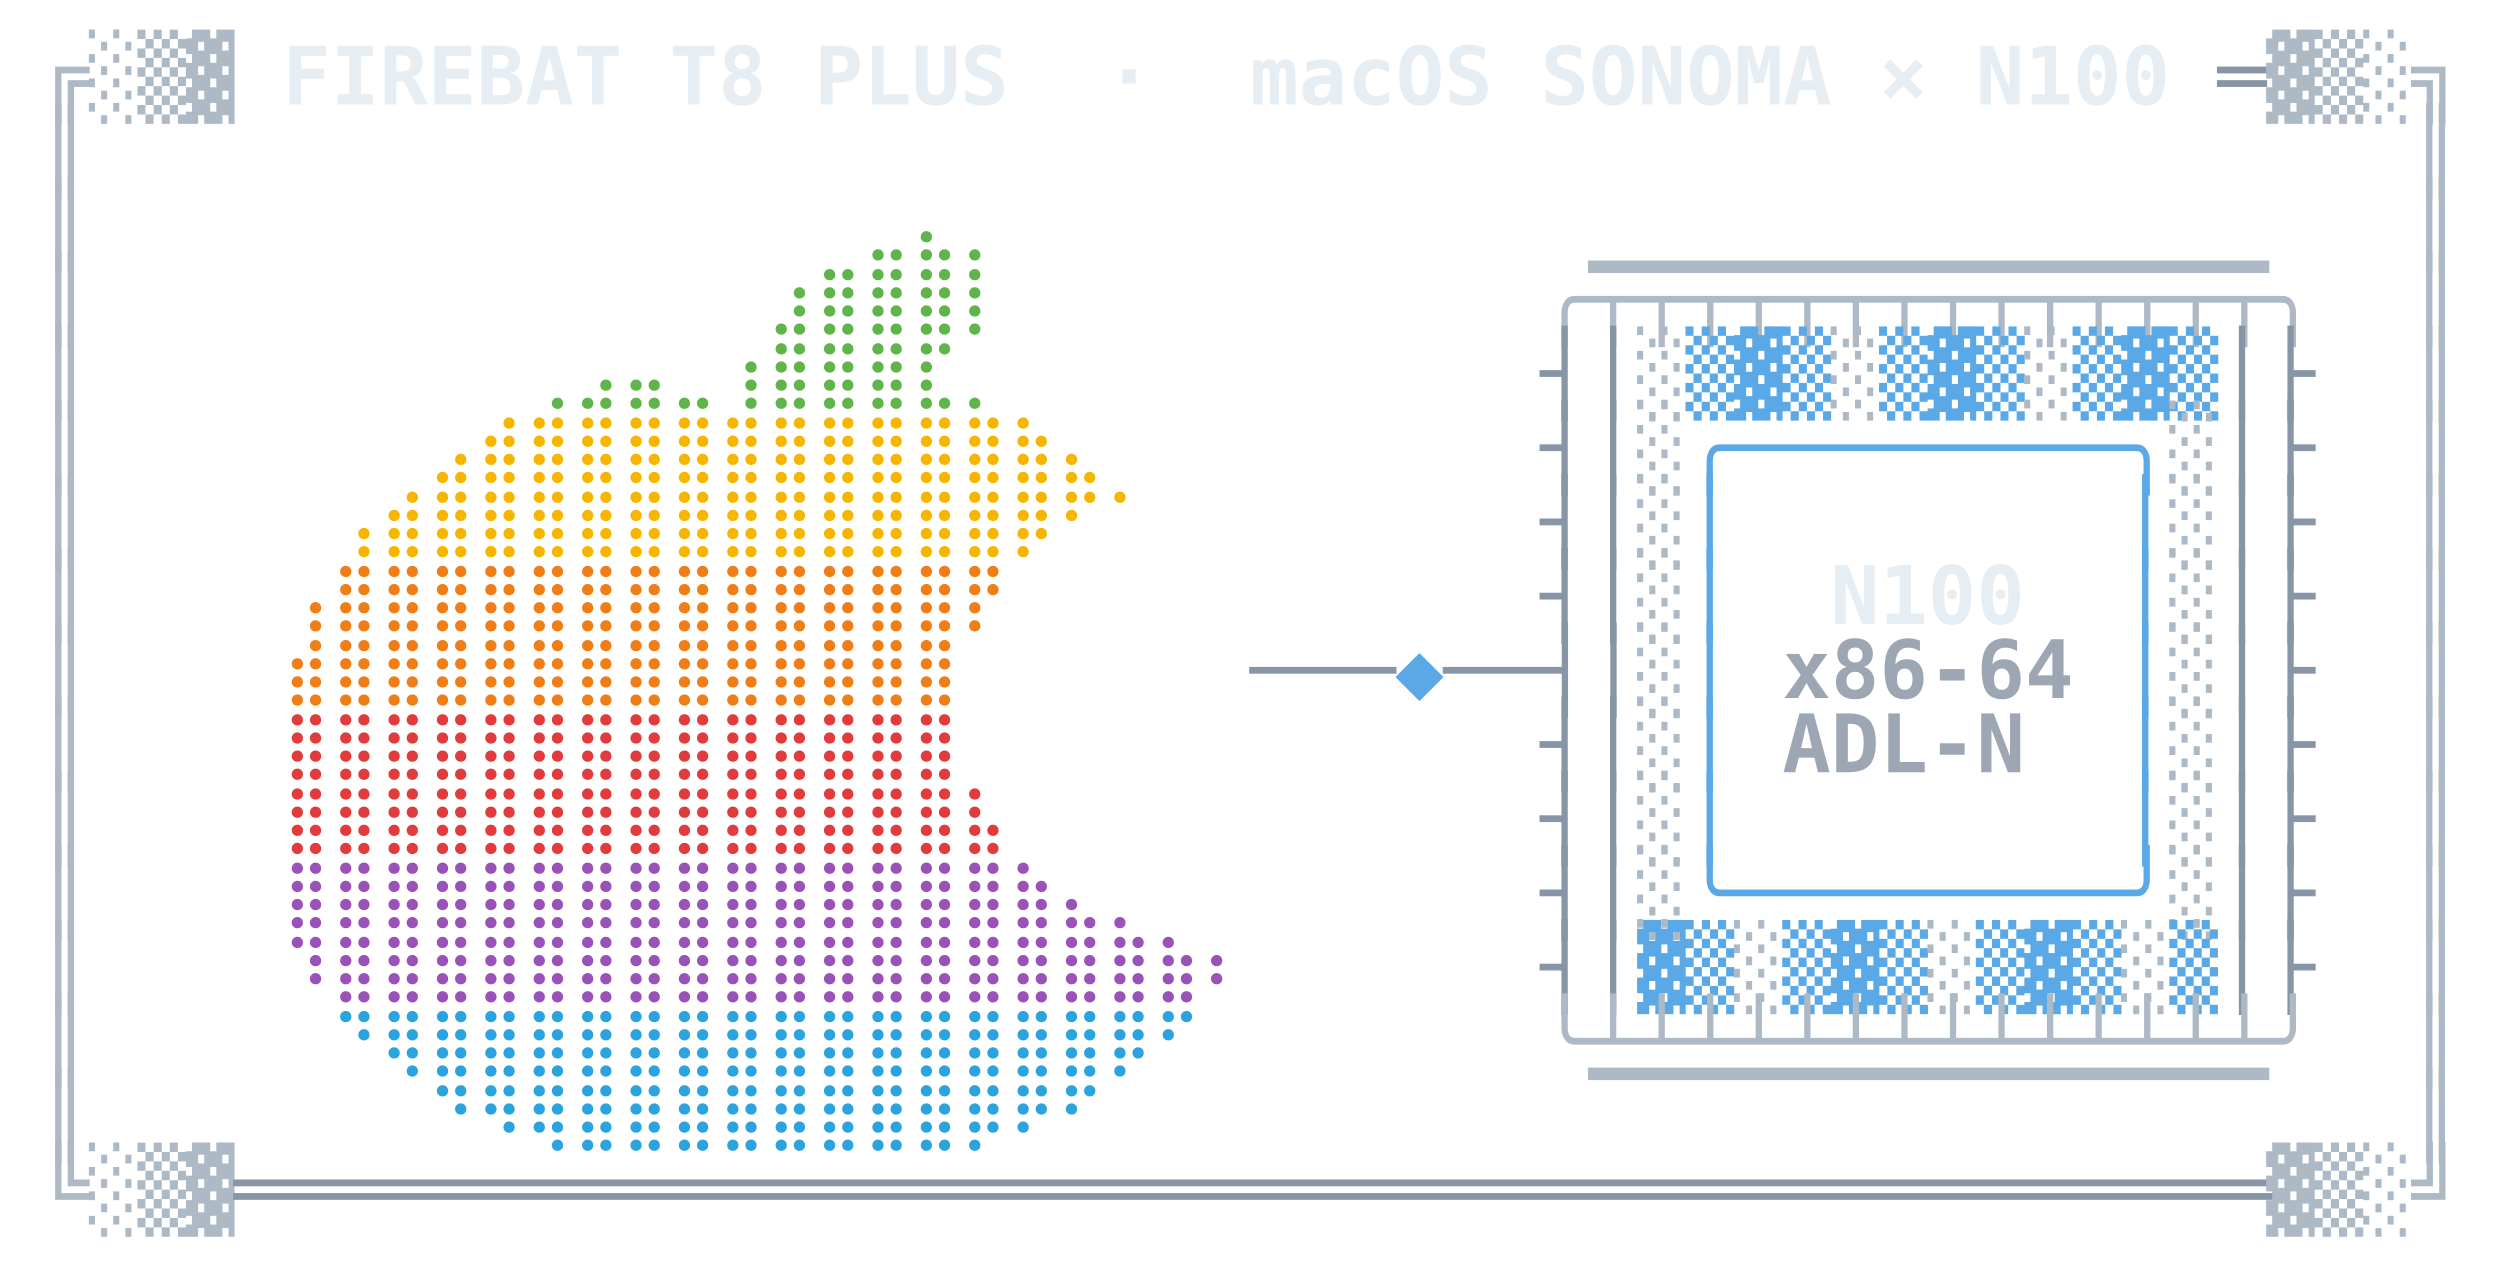
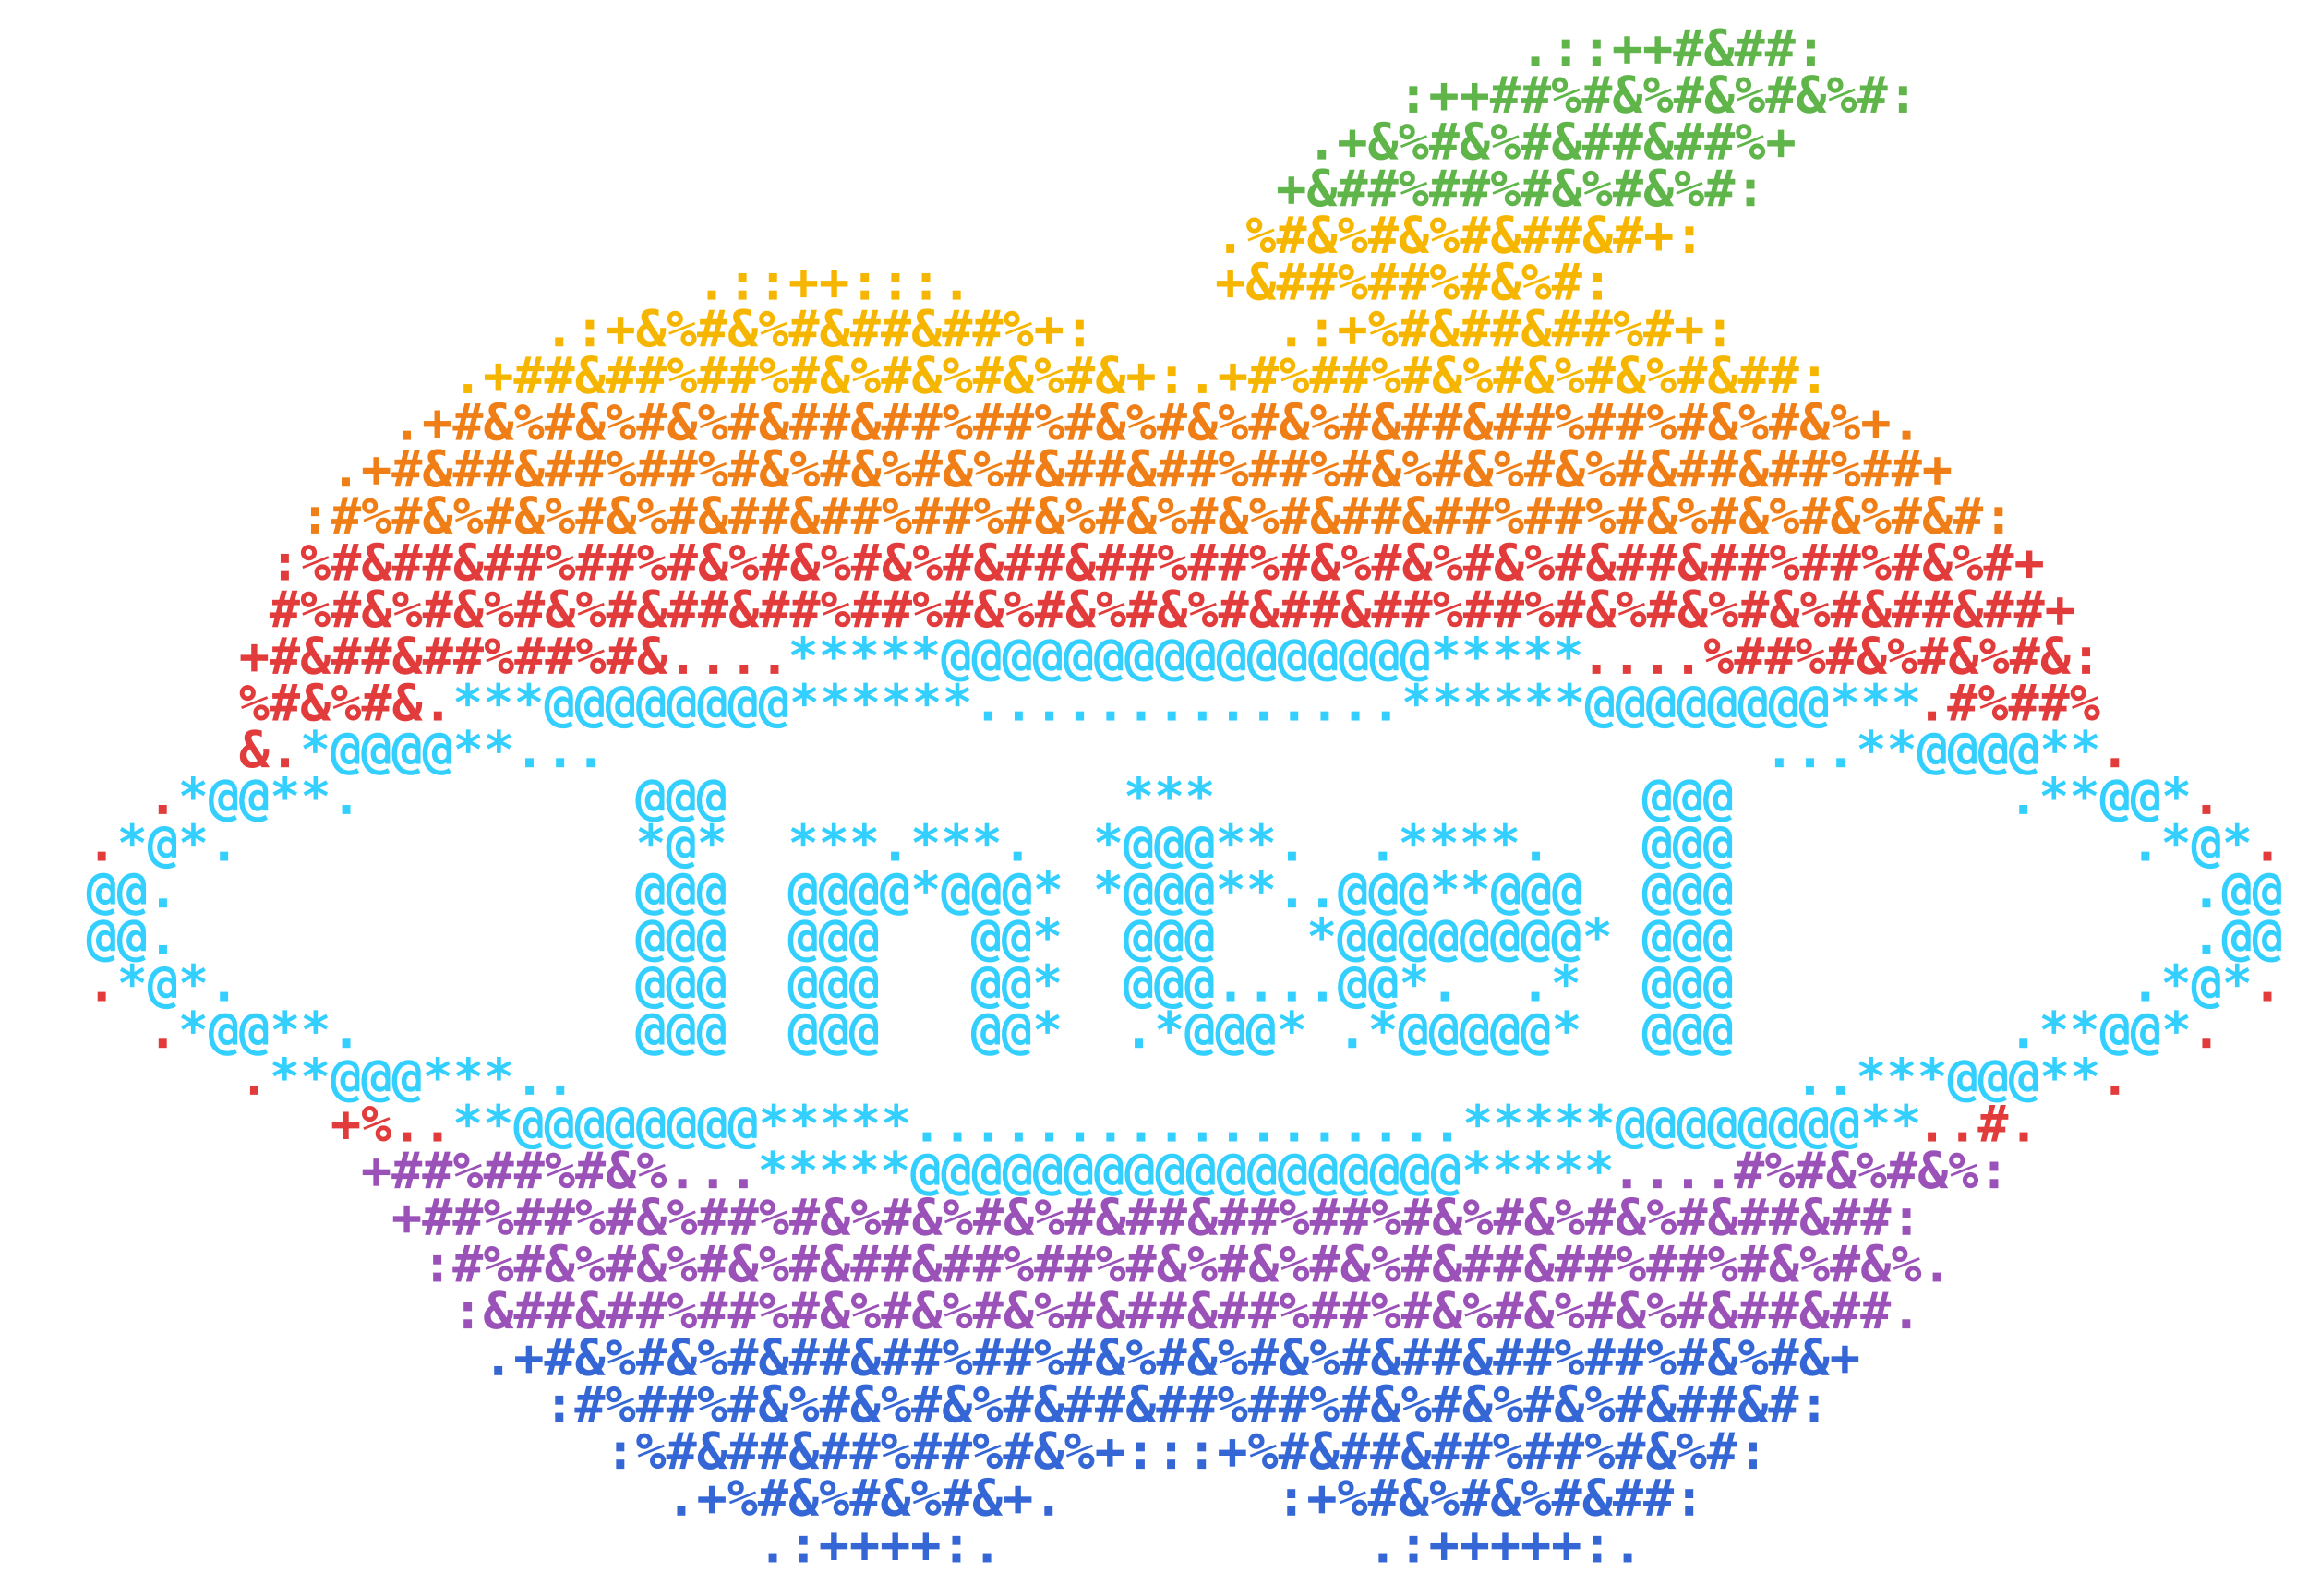
- <svg xmlns="http://www.w3.org/2000/svg" viewBox="0 0 496.0 251.5" width="496" height="252" font-family="ui-monospace,SFMono-Regular,Menlo,'Cascadia Mono',Consolas,'DejaVu Sans Mono',monospace" font-size="16.00" font-weight="600" role="img" aria-label="Firebat T8 Plus - macOS Sonoma on an Intel N100 (unofficial community artwork)">
+ <svg xmlns="http://www.w3.org/2000/svg" viewBox="0 0 726.4 501.8" width="726" height="502" font-family="ui-monospace,SFMono-Regular,Menlo,'Cascadia Mono',Consolas,'DejaVu Sans Mono',monospace" font-size="16.00" font-weight="600" role="img" aria-label="Rainbow Apple silhouette with a blue intel wordmark across its centre -- macOS on Intel N100 (unofficial community artwork)">
  <style>text{font-family:ui-monospace,SFMono-Regular,Menlo,'Cascadia Mono',Consolas,'DejaVu Sans Mono',monospace;font-weight:600;font-size:16.00px;white-space:pre;}</style>
-   <text x="8.00" y="20.48" fill="#AEB9C6" textLength="38.40" lengthAdjust="spacingAndGlyphs" xml:space="preserve">╔░▒▓</text>
-   <text x="56.00" y="20.48" fill="#E6EDF3" textLength="67.20" lengthAdjust="spacingAndGlyphs" xml:space="preserve">FIREBAT</text>
-   <text x="132.80" y="20.48" fill="#E6EDF3" textLength="19.20" lengthAdjust="spacingAndGlyphs" xml:space="preserve">T8</text>
-   <text x="161.60" y="20.48" fill="#E6EDF3" textLength="38.40" lengthAdjust="spacingAndGlyphs" xml:space="preserve">PLUS</text>
-   <text x="219.20" y="20.48" fill="#E6EDF3" textLength="9.60" lengthAdjust="spacingAndGlyphs" xml:space="preserve">·</text>
-   <text x="248.00" y="20.48" fill="#E6EDF3" textLength="48.00" lengthAdjust="spacingAndGlyphs" xml:space="preserve">macOS</text>
-   <text x="305.60" y="20.48" fill="#E6EDF3" textLength="57.60" lengthAdjust="spacingAndGlyphs" xml:space="preserve">SONOMA</text>
-   <text x="372.80" y="20.48" fill="#E6EDF3" textLength="9.60" lengthAdjust="spacingAndGlyphs" xml:space="preserve">×</text>
-   <text x="392.00" y="20.48" fill="#E6EDF3" textLength="38.40" lengthAdjust="spacingAndGlyphs" xml:space="preserve">N100</text>
-   <text x="440.00" y="20.48" fill="#8795A6" textLength="9.60" lengthAdjust="spacingAndGlyphs" xml:space="preserve">═</text>
-   <text x="449.60" y="20.48" fill="#AEB9C6" textLength="38.40" lengthAdjust="spacingAndGlyphs" xml:space="preserve">▓▒░╗</text>
-   <text x="8.00" y="35.20" fill="#AEB9C6" textLength="9.60" lengthAdjust="spacingAndGlyphs" xml:space="preserve">║</text>
-   <text x="478.40" y="35.20" fill="#AEB9C6" textLength="9.60" lengthAdjust="spacingAndGlyphs" xml:space="preserve">║</text>
-   <text x="8.00" y="49.92" fill="#AEB9C6" textLength="9.60" lengthAdjust="spacingAndGlyphs" xml:space="preserve">║</text>
-   <text x="171.20" y="49.92" fill="#5FB44A" textLength="28.80" lengthAdjust="spacingAndGlyphs" xml:space="preserve">⣀⣄⡀</text>
-   <text x="315.20" y="49.92" fill="#AEB9C6" textLength="134.40" lengthAdjust="spacingAndGlyphs" xml:space="preserve">▁▁▁▁▁▁▁▁▁▁▁▁▁▁</text>
-   <text x="478.40" y="49.92" fill="#AEB9C6" textLength="9.60" lengthAdjust="spacingAndGlyphs" xml:space="preserve">║</text>
-   <text x="8.00" y="64.64" fill="#AEB9C6" textLength="9.60" lengthAdjust="spacingAndGlyphs" xml:space="preserve">║</text>
-   <text x="152.00" y="64.64" fill="#5FB44A" textLength="48.00" lengthAdjust="spacingAndGlyphs" xml:space="preserve">⣰⣿⣿⣿⡇</text>
-   <text x="305.60" y="64.64" fill="#AEB9C6" textLength="153.60" lengthAdjust="spacingAndGlyphs" xml:space="preserve">╭┬┬┬┬┬┬┬┬┬┬┬┬┬┬╮</text>
-   <text x="478.40" y="64.64" fill="#AEB9C6" textLength="9.60" lengthAdjust="spacingAndGlyphs" xml:space="preserve">║</text>
-   <text x="8.00" y="79.36" fill="#AEB9C6" textLength="9.60" lengthAdjust="spacingAndGlyphs" xml:space="preserve">║</text>
-   <text x="104.00" y="79.36" fill="#5FB44A" textLength="96.00" lengthAdjust="spacingAndGlyphs" xml:space="preserve">⢀⣠⣤⣀⢰⣿⣿⣿⣏⡀</text>
-   <text x="305.60" y="79.36" fill="#8795A6" textLength="19.20" lengthAdjust="spacingAndGlyphs" xml:space="preserve">┤│</text>
-   <text x="324.80" y="79.36" fill="#AEB9C6" textLength="9.60" lengthAdjust="spacingAndGlyphs" xml:space="preserve">░</text>
-   <text x="334.40" y="79.36" fill="#5AA9E6" textLength="28.80" lengthAdjust="spacingAndGlyphs" xml:space="preserve">▒▓▒</text>
-   <text x="363.20" y="79.36" fill="#AEB9C6" textLength="9.60" lengthAdjust="spacingAndGlyphs" xml:space="preserve">░</text>
-   <text x="372.80" y="79.36" fill="#5AA9E6" textLength="28.80" lengthAdjust="spacingAndGlyphs" xml:space="preserve">▒▓▒</text>
-   <text x="401.60" y="79.36" fill="#AEB9C6" textLength="9.60" lengthAdjust="spacingAndGlyphs" xml:space="preserve">░</text>
-   <text x="411.20" y="79.36" fill="#5AA9E6" textLength="28.80" lengthAdjust="spacingAndGlyphs" xml:space="preserve">▒▓▒</text>
-   <text x="440.00" y="79.36" fill="#8795A6" textLength="19.20" lengthAdjust="spacingAndGlyphs" xml:space="preserve">│├</text>
-   <text x="478.40" y="79.36" fill="#AEB9C6" textLength="9.60" lengthAdjust="spacingAndGlyphs" xml:space="preserve">║</text>
-   <text x="8.00" y="94.08" fill="#AEB9C6" textLength="9.60" lengthAdjust="spacingAndGlyphs" xml:space="preserve">║</text>
-   <text x="84.80" y="94.08" fill="#F6B600" textLength="134.40" lengthAdjust="spacingAndGlyphs" xml:space="preserve">⣠⣾⣿⣿⣿⣿⣿⣿⣿⣿⣿⣿⣷⣄</text>
-   <text x="305.60" y="94.08" fill="#8795A6" textLength="19.20" lengthAdjust="spacingAndGlyphs" xml:space="preserve">┤│</text>
-   <text x="324.80" y="94.08" fill="#AEB9C6" textLength="9.60" lengthAdjust="spacingAndGlyphs" xml:space="preserve">░</text>
-   <text x="334.40" y="94.08" fill="#5AA9E6" textLength="96.00" lengthAdjust="spacingAndGlyphs" xml:space="preserve">╭────────╮</text>
-   <text x="430.40" y="94.08" fill="#AEB9C6" textLength="9.60" lengthAdjust="spacingAndGlyphs" xml:space="preserve">░</text>
-   <text x="440.00" y="94.08" fill="#8795A6" textLength="19.20" lengthAdjust="spacingAndGlyphs" xml:space="preserve">│├</text>
-   <text x="478.40" y="94.08" fill="#AEB9C6" textLength="9.60" lengthAdjust="spacingAndGlyphs" xml:space="preserve">║</text>
-   <text x="8.00" y="108.80" fill="#AEB9C6" textLength="9.60" lengthAdjust="spacingAndGlyphs" xml:space="preserve">║</text>
-   <text x="65.60" y="108.80" fill="#F6B600" textLength="163.20" lengthAdjust="spacingAndGlyphs" xml:space="preserve">⢠⣾⣿⣿⣿⣿⣿⣿⣿⣿⣿⣿⣿⣿⡿⠋⠁</text>
-   <text x="305.60" y="108.80" fill="#8795A6" textLength="19.20" lengthAdjust="spacingAndGlyphs" xml:space="preserve">┤│</text>
-   <text x="324.80" y="108.80" fill="#AEB9C6" textLength="9.60" lengthAdjust="spacingAndGlyphs" xml:space="preserve">░</text>
-   <text x="334.40" y="108.80" fill="#5AA9E6" textLength="9.60" lengthAdjust="spacingAndGlyphs" xml:space="preserve">│</text>
-   <text x="420.80" y="108.80" fill="#5AA9E6" textLength="9.60" lengthAdjust="spacingAndGlyphs" xml:space="preserve">│</text>
-   <text x="430.40" y="108.80" fill="#AEB9C6" textLength="9.60" lengthAdjust="spacingAndGlyphs" xml:space="preserve">░</text>
-   <text x="440.00" y="108.80" fill="#8795A6" textLength="19.20" lengthAdjust="spacingAndGlyphs" xml:space="preserve">│├</text>
-   <text x="478.40" y="108.80" fill="#AEB9C6" textLength="9.60" lengthAdjust="spacingAndGlyphs" xml:space="preserve">║</text>
-   <text x="8.00" y="123.52" fill="#AEB9C6" textLength="9.60" lengthAdjust="spacingAndGlyphs" xml:space="preserve">║</text>
-   <text x="56.00" y="123.52" fill="#F07E17" textLength="144.00" lengthAdjust="spacingAndGlyphs" xml:space="preserve">⢠⣿⣿⣿⣿⣿⣿⣿⣿⣿⣿⣿⣿⣿⡟</text>
-   <text x="305.60" y="123.52" fill="#8795A6" textLength="19.20" lengthAdjust="spacingAndGlyphs" xml:space="preserve">┤│</text>
-   <text x="324.80" y="123.52" fill="#AEB9C6" textLength="9.60" lengthAdjust="spacingAndGlyphs" xml:space="preserve">░</text>
-   <text x="334.40" y="123.52" fill="#5AA9E6" textLength="9.60" lengthAdjust="spacingAndGlyphs" xml:space="preserve">│</text>
-   <text x="363.20" y="123.52" fill="#E6EDF3" textLength="38.40" lengthAdjust="spacingAndGlyphs" xml:space="preserve">N100</text>
-   <text x="420.80" y="123.52" fill="#5AA9E6" textLength="9.60" lengthAdjust="spacingAndGlyphs" xml:space="preserve">│</text>
-   <text x="430.40" y="123.52" fill="#AEB9C6" textLength="9.60" lengthAdjust="spacingAndGlyphs" xml:space="preserve">░</text>
-   <text x="440.00" y="123.52" fill="#8795A6" textLength="19.20" lengthAdjust="spacingAndGlyphs" xml:space="preserve">│├</text>
-   <text x="478.40" y="123.52" fill="#AEB9C6" textLength="9.60" lengthAdjust="spacingAndGlyphs" xml:space="preserve">║</text>
-   <text x="8.00" y="138.24" fill="#AEB9C6" textLength="9.60" lengthAdjust="spacingAndGlyphs" xml:space="preserve">║</text>
-   <text x="56.00" y="138.24" fill="#F07E17" textLength="134.40" lengthAdjust="spacingAndGlyphs" xml:space="preserve">⣾⣿⣿⣿⣿⣿⣿⣿⣿⣿⣿⣿⣿⣿</text>
-   <text x="248.00" y="138.24" fill="#8795A6" textLength="28.80" lengthAdjust="spacingAndGlyphs" xml:space="preserve">───</text>
-   <text x="276.80" y="138.24" fill="#5AA9E6" textLength="9.60" lengthAdjust="spacingAndGlyphs" xml:space="preserve">◆</text>
-   <text x="286.40" y="138.24" fill="#8795A6" textLength="38.40" lengthAdjust="spacingAndGlyphs" xml:space="preserve">──┤│</text>
-   <text x="324.80" y="138.24" fill="#AEB9C6" textLength="9.60" lengthAdjust="spacingAndGlyphs" xml:space="preserve">░</text>
-   <text x="334.40" y="138.24" fill="#5AA9E6" textLength="9.60" lengthAdjust="spacingAndGlyphs" xml:space="preserve">│</text>
-   <text x="353.60" y="138.24" fill="#9DA7B3" textLength="57.60" lengthAdjust="spacingAndGlyphs" xml:space="preserve">x86-64</text>
-   <text x="420.80" y="138.24" fill="#5AA9E6" textLength="9.60" lengthAdjust="spacingAndGlyphs" xml:space="preserve">│</text>
-   <text x="430.40" y="138.24" fill="#AEB9C6" textLength="9.60" lengthAdjust="spacingAndGlyphs" xml:space="preserve">░</text>
-   <text x="440.00" y="138.24" fill="#8795A6" textLength="19.20" lengthAdjust="spacingAndGlyphs" xml:space="preserve">│├</text>
-   <text x="478.40" y="138.24" fill="#AEB9C6" textLength="9.60" lengthAdjust="spacingAndGlyphs" xml:space="preserve">║</text>
-   <text x="8.00" y="152.96" fill="#AEB9C6" textLength="9.60" lengthAdjust="spacingAndGlyphs" xml:space="preserve">║</text>
-   <text x="56.00" y="152.96" fill="#E23B3B" textLength="134.40" lengthAdjust="spacingAndGlyphs" xml:space="preserve">⣿⣿⣿⣿⣿⣿⣿⣿⣿⣿⣿⣿⣿⣿</text>
-   <text x="305.60" y="152.96" fill="#8795A6" textLength="19.20" lengthAdjust="spacingAndGlyphs" xml:space="preserve">┤│</text>
-   <text x="324.80" y="152.96" fill="#AEB9C6" textLength="9.60" lengthAdjust="spacingAndGlyphs" xml:space="preserve">░</text>
-   <text x="334.40" y="152.96" fill="#5AA9E6" textLength="9.60" lengthAdjust="spacingAndGlyphs" xml:space="preserve">│</text>
-   <text x="353.60" y="152.96" fill="#9DA7B3" textLength="48.00" lengthAdjust="spacingAndGlyphs" xml:space="preserve">ADL-N</text>
-   <text x="420.80" y="152.96" fill="#5AA9E6" textLength="9.60" lengthAdjust="spacingAndGlyphs" xml:space="preserve">│</text>
-   <text x="430.40" y="152.96" fill="#AEB9C6" textLength="9.60" lengthAdjust="spacingAndGlyphs" xml:space="preserve">░</text>
-   <text x="440.00" y="152.96" fill="#8795A6" textLength="19.20" lengthAdjust="spacingAndGlyphs" xml:space="preserve">│├</text>
-   <text x="478.40" y="152.96" fill="#AEB9C6" textLength="9.60" lengthAdjust="spacingAndGlyphs" xml:space="preserve">║</text>
-   <text x="8.00" y="167.68" fill="#AEB9C6" textLength="9.60" lengthAdjust="spacingAndGlyphs" xml:space="preserve">║</text>
-   <text x="56.00" y="167.68" fill="#E23B3B" textLength="144.00" lengthAdjust="spacingAndGlyphs" xml:space="preserve">⣿⣿⣿⣿⣿⣿⣿⣿⣿⣿⣿⣿⣿⣿⣧</text>
-   <text x="305.60" y="167.68" fill="#8795A6" textLength="19.20" lengthAdjust="spacingAndGlyphs" xml:space="preserve">┤│</text>
-   <text x="324.80" y="167.68" fill="#AEB9C6" textLength="9.60" lengthAdjust="spacingAndGlyphs" xml:space="preserve">░</text>
-   <text x="334.40" y="167.68" fill="#5AA9E6" textLength="9.60" lengthAdjust="spacingAndGlyphs" xml:space="preserve">│</text>
-   <text x="420.80" y="167.68" fill="#5AA9E6" textLength="9.60" lengthAdjust="spacingAndGlyphs" xml:space="preserve">│</text>
-   <text x="430.40" y="167.68" fill="#AEB9C6" textLength="9.60" lengthAdjust="spacingAndGlyphs" xml:space="preserve">░</text>
-   <text x="440.00" y="167.68" fill="#8795A6" textLength="19.20" lengthAdjust="spacingAndGlyphs" xml:space="preserve">│├</text>
-   <text x="478.40" y="167.68" fill="#AEB9C6" textLength="9.60" lengthAdjust="spacingAndGlyphs" xml:space="preserve">║</text>
-   <text x="8.00" y="182.40" fill="#AEB9C6" textLength="9.60" lengthAdjust="spacingAndGlyphs" xml:space="preserve">║</text>
-   <text x="56.00" y="182.40" fill="#9A52B8" textLength="172.80" lengthAdjust="spacingAndGlyphs" xml:space="preserve">⣿⣿⣿⣿⣿⣿⣿⣿⣿⣿⣿⣿⣿⣿⣿⣷⣄⡀</text>
-   <text x="305.60" y="182.40" fill="#8795A6" textLength="19.20" lengthAdjust="spacingAndGlyphs" xml:space="preserve">┤│</text>
-   <text x="324.80" y="182.40" fill="#AEB9C6" textLength="9.60" lengthAdjust="spacingAndGlyphs" xml:space="preserve">░</text>
-   <text x="334.40" y="182.40" fill="#5AA9E6" textLength="96.00" lengthAdjust="spacingAndGlyphs" xml:space="preserve">╰────────╯</text>
-   <text x="430.40" y="182.40" fill="#AEB9C6" textLength="9.60" lengthAdjust="spacingAndGlyphs" xml:space="preserve">░</text>
-   <text x="440.00" y="182.40" fill="#8795A6" textLength="19.20" lengthAdjust="spacingAndGlyphs" xml:space="preserve">│├</text>
-   <text x="478.40" y="182.40" fill="#AEB9C6" textLength="9.60" lengthAdjust="spacingAndGlyphs" xml:space="preserve">║</text>
-   <text x="8.00" y="197.12" fill="#AEB9C6" textLength="9.60" lengthAdjust="spacingAndGlyphs" xml:space="preserve">║</text>
-   <text x="56.00" y="197.12" fill="#9A52B8" textLength="192.00" lengthAdjust="spacingAndGlyphs" xml:space="preserve">⠹⣿⣿⣿⣿⣿⣿⣿⣿⣿⣿⣿⣿⣿⣿⣿⣿⣿⣷⠆</text>
-   <text x="305.60" y="197.12" fill="#8795A6" textLength="19.20" lengthAdjust="spacingAndGlyphs" xml:space="preserve">┤│</text>
-   <text x="324.80" y="197.12" fill="#5AA9E6" textLength="19.20" lengthAdjust="spacingAndGlyphs" xml:space="preserve">▓▒</text>
-   <text x="344.00" y="197.12" fill="#AEB9C6" textLength="9.60" lengthAdjust="spacingAndGlyphs" xml:space="preserve">░</text>
-   <text x="353.60" y="197.12" fill="#5AA9E6" textLength="28.80" lengthAdjust="spacingAndGlyphs" xml:space="preserve">▒▓▒</text>
-   <text x="382.40" y="197.12" fill="#AEB9C6" textLength="9.60" lengthAdjust="spacingAndGlyphs" xml:space="preserve">░</text>
-   <text x="392.00" y="197.12" fill="#5AA9E6" textLength="28.80" lengthAdjust="spacingAndGlyphs" xml:space="preserve">▒▓▒</text>
-   <text x="420.80" y="197.12" fill="#AEB9C6" textLength="9.60" lengthAdjust="spacingAndGlyphs" xml:space="preserve">░</text>
-   <text x="430.40" y="197.12" fill="#5AA9E6" textLength="9.60" lengthAdjust="spacingAndGlyphs" xml:space="preserve">▒</text>
-   <text x="440.00" y="197.12" fill="#8795A6" textLength="19.20" lengthAdjust="spacingAndGlyphs" xml:space="preserve">│├</text>
-   <text x="478.40" y="197.12" fill="#AEB9C6" textLength="9.60" lengthAdjust="spacingAndGlyphs" xml:space="preserve">║</text>
-   <text x="8.00" y="211.84" fill="#AEB9C6" textLength="9.60" lengthAdjust="spacingAndGlyphs" xml:space="preserve">║</text>
-   <text x="65.60" y="211.84" fill="#2BA3DE" textLength="172.80" lengthAdjust="spacingAndGlyphs" xml:space="preserve">⠙⢿⣿⣿⣿⣿⣿⣿⣿⣿⣿⣿⣿⣿⣿⣿⡿⠋</text>
-   <text x="305.60" y="211.84" fill="#AEB9C6" textLength="153.60" lengthAdjust="spacingAndGlyphs" xml:space="preserve">╰┴┴┴┴┴┴┴┴┴┴┴┴┴┴╯</text>
-   <text x="478.40" y="211.84" fill="#AEB9C6" textLength="9.60" lengthAdjust="spacingAndGlyphs" xml:space="preserve">║</text>
-   <text x="8.00" y="226.56" fill="#AEB9C6" textLength="9.60" lengthAdjust="spacingAndGlyphs" xml:space="preserve">║</text>
-   <text x="84.80" y="226.56" fill="#2BA3DE" textLength="134.40" lengthAdjust="spacingAndGlyphs" xml:space="preserve">⠙⠻⢿⣿⣿⣿⣿⣿⣿⣿⣿⡿⠟⠋</text>
-   <text x="315.20" y="226.56" fill="#AEB9C6" textLength="134.40" lengthAdjust="spacingAndGlyphs" xml:space="preserve">▔▔▔▔▔▔▔▔▔▔▔▔▔▔</text>
-   <text x="478.40" y="226.56" fill="#AEB9C6" textLength="9.60" lengthAdjust="spacingAndGlyphs" xml:space="preserve">║</text>
-   <text x="8.00" y="241.28" fill="#AEB9C6" textLength="38.40" lengthAdjust="spacingAndGlyphs" xml:space="preserve">╚░▒▓</text>
-   <text x="46.40" y="241.28" fill="#8795A6" textLength="403.20" lengthAdjust="spacingAndGlyphs" xml:space="preserve">══════════════════════════════════════════</text>
-   <text x="449.60" y="241.28" fill="#AEB9C6" textLength="38.40" lengthAdjust="spacingAndGlyphs" xml:space="preserve">▓▒░╝</text>
+   <text x="478.40" y="20.48" fill="#5FB44A" textLength="96.00" lengthAdjust="spacingAndGlyphs" xml:space="preserve">.::++#&amp;##:</text>
+   <text x="440.00" y="35.20" fill="#5FB44A" textLength="163.20" lengthAdjust="spacingAndGlyphs" xml:space="preserve">:++##%#&amp;%#&amp;%#&amp;%#:</text>
+   <text x="411.20" y="49.92" fill="#5FB44A" textLength="153.60" lengthAdjust="spacingAndGlyphs" xml:space="preserve">.+&amp;%#&amp;%#&amp;##&amp;##%+</text>
+   <text x="401.60" y="64.64" fill="#5FB44A" textLength="153.60" lengthAdjust="spacingAndGlyphs" xml:space="preserve">+&amp;##%##%#&amp;%#&amp;%#:</text>
+   <text x="382.40" y="79.36" fill="#F6B600" textLength="153.60" lengthAdjust="spacingAndGlyphs" xml:space="preserve">.%#&amp;%#&amp;%#&amp;##&amp;#+:</text>
+   <text x="219.20" y="94.08" fill="#F6B600" textLength="86.40" lengthAdjust="spacingAndGlyphs" xml:space="preserve">.::++:::.</text>
+   <text x="382.40" y="94.08" fill="#F6B600" textLength="124.80" lengthAdjust="spacingAndGlyphs" xml:space="preserve">+&amp;##%##%#&amp;%#:</text>
+   <text x="171.20" y="108.80" fill="#F6B600" textLength="172.80" lengthAdjust="spacingAndGlyphs" xml:space="preserve">.:+&amp;%#&amp;%#&amp;##&amp;##%+:</text>
+   <text x="401.60" y="108.80" fill="#F6B600" textLength="144.00" lengthAdjust="spacingAndGlyphs" xml:space="preserve">.:+%#&amp;##&amp;##%#+:</text>
+   <text x="142.40" y="123.52" fill="#F6B600" textLength="432.00" lengthAdjust="spacingAndGlyphs" xml:space="preserve">.+##&amp;##%##%#&amp;%#&amp;%#&amp;%#&amp;+:.+#%##%#&amp;%#&amp;%#&amp;%#&amp;##:</text>
+   <text x="123.20" y="138.24" fill="#F07E17" textLength="480.00" lengthAdjust="spacingAndGlyphs" xml:space="preserve">.+#&amp;%#&amp;%#&amp;%#&amp;##&amp;##%##%#&amp;%#&amp;%#&amp;%#&amp;##&amp;##%##%#&amp;%#&amp;%+.</text>
+   <text x="104.00" y="152.96" fill="#F07E17" textLength="508.80" lengthAdjust="spacingAndGlyphs" xml:space="preserve">.+#&amp;##&amp;##%##%#&amp;%#&amp;%#&amp;%#&amp;##&amp;##%##%#&amp;%#&amp;%#&amp;%#&amp;##&amp;##%##+</text>
+   <text x="94.40" y="167.68" fill="#F07E17" textLength="537.60" lengthAdjust="spacingAndGlyphs" xml:space="preserve">:#%#&amp;%#&amp;%#&amp;%#&amp;##&amp;##%##%#&amp;%#&amp;%#&amp;%#&amp;##&amp;##%##%#&amp;%#&amp;%#&amp;%#&amp;#:</text>
+   <text x="84.80" y="182.40" fill="#E23B3B" textLength="556.80" lengthAdjust="spacingAndGlyphs" xml:space="preserve">:%#&amp;##&amp;##%##%#&amp;%#&amp;%#&amp;%#&amp;##&amp;##%##%#&amp;%#&amp;%#&amp;%#&amp;##&amp;##%##%#&amp;%#+</text>
+   <text x="84.80" y="197.12" fill="#E23B3B" textLength="566.40" lengthAdjust="spacingAndGlyphs" xml:space="preserve">#%#&amp;%#&amp;%#&amp;%#&amp;##&amp;##%##%#&amp;%#&amp;%#&amp;%#&amp;##&amp;##%##%#&amp;%#&amp;%#&amp;%#&amp;##&amp;##+</text>
+   <text x="75.20" y="211.84" fill="#E23B3B" textLength="172.80" lengthAdjust="spacingAndGlyphs" xml:space="preserve">+#&amp;##&amp;##%##%#&amp;....</text>
+   <text x="248.00" y="211.84" fill="#33CFFF" textLength="249.60" lengthAdjust="spacingAndGlyphs" xml:space="preserve">*****@@@@@@@@@@@@@@@@*****</text>
+   <text x="497.60" y="211.84" fill="#E23B3B" textLength="163.20" lengthAdjust="spacingAndGlyphs" xml:space="preserve">....%##%#&amp;%#&amp;%#&amp;:</text>
+   <text x="75.20" y="226.56" fill="#E23B3B" textLength="67.20" lengthAdjust="spacingAndGlyphs" xml:space="preserve">%#&amp;%#&amp;.</text>
+   <text x="142.40" y="226.56" fill="#33CFFF" textLength="460.80" lengthAdjust="spacingAndGlyphs" xml:space="preserve">***@@@@@@@@******..............******@@@@@@@@***</text>
+   <text x="603.20" y="226.56" fill="#E23B3B" textLength="57.60" lengthAdjust="spacingAndGlyphs" xml:space="preserve">.#%##%</text>
+   <text x="75.20" y="241.28" fill="#E23B3B" textLength="19.20" lengthAdjust="spacingAndGlyphs" xml:space="preserve">&amp;.</text>
+   <text x="94.40" y="241.28" fill="#33CFFF" textLength="96.00" lengthAdjust="spacingAndGlyphs" xml:space="preserve">*@@@@**...</text>
+   <text x="555.20" y="241.28" fill="#33CFFF" textLength="105.60" lengthAdjust="spacingAndGlyphs" xml:space="preserve">...**@@@@**</text>
+   <text x="660.80" y="241.28" fill="#E23B3B" textLength="9.60" lengthAdjust="spacingAndGlyphs" xml:space="preserve">.</text>
+   <text x="46.40" y="256.00" fill="#E23B3B" textLength="9.60" lengthAdjust="spacingAndGlyphs" xml:space="preserve">.</text>
+   <text x="56.00" y="256.00" fill="#33CFFF" textLength="57.60" lengthAdjust="spacingAndGlyphs" xml:space="preserve">*@@**.</text>
+   <text x="200.00" y="256.00" fill="#33CFFF" textLength="28.80" lengthAdjust="spacingAndGlyphs" xml:space="preserve">@@@</text>
+   <text x="353.60" y="256.00" fill="#33CFFF" textLength="28.80" lengthAdjust="spacingAndGlyphs" xml:space="preserve">***</text>
+   <text x="516.80" y="256.00" fill="#33CFFF" textLength="28.80" lengthAdjust="spacingAndGlyphs" xml:space="preserve">@@@</text>
+   <text x="632.00" y="256.00" fill="#33CFFF" textLength="57.60" lengthAdjust="spacingAndGlyphs" xml:space="preserve">.**@@*</text>
+   <text x="689.60" y="256.00" fill="#E23B3B" textLength="9.60" lengthAdjust="spacingAndGlyphs" xml:space="preserve">.</text>
+   <text x="27.20" y="270.72" fill="#E23B3B" textLength="9.60" lengthAdjust="spacingAndGlyphs" xml:space="preserve">.</text>
+   <text x="36.80" y="270.72" fill="#33CFFF" textLength="38.40" lengthAdjust="spacingAndGlyphs" xml:space="preserve">*@*.</text>
+   <text x="200.00" y="270.72" fill="#33CFFF" textLength="28.80" lengthAdjust="spacingAndGlyphs" xml:space="preserve">*@*</text>
+   <text x="248.00" y="270.72" fill="#33CFFF" textLength="76.80" lengthAdjust="spacingAndGlyphs" xml:space="preserve">***.***.</text>
+   <text x="344.00" y="270.72" fill="#33CFFF" textLength="67.20" lengthAdjust="spacingAndGlyphs" xml:space="preserve">*@@@**.</text>
+   <text x="430.40" y="270.72" fill="#33CFFF" textLength="57.60" lengthAdjust="spacingAndGlyphs" xml:space="preserve">.****.</text>
+   <text x="516.80" y="270.72" fill="#33CFFF" textLength="28.80" lengthAdjust="spacingAndGlyphs" xml:space="preserve">@@@</text>
+   <text x="670.40" y="270.72" fill="#33CFFF" textLength="38.40" lengthAdjust="spacingAndGlyphs" xml:space="preserve">.*@*</text>
+   <text x="708.80" y="270.72" fill="#E23B3B" textLength="9.60" lengthAdjust="spacingAndGlyphs" xml:space="preserve">.</text>
+   <text x="27.20" y="285.44" fill="#33CFFF" textLength="28.80" lengthAdjust="spacingAndGlyphs" xml:space="preserve">@@.</text>
+   <text x="200.00" y="285.44" fill="#33CFFF" textLength="28.80" lengthAdjust="spacingAndGlyphs" xml:space="preserve">@@@</text>
+   <text x="248.00" y="285.44" fill="#33CFFF" textLength="86.40" lengthAdjust="spacingAndGlyphs" xml:space="preserve">@@@@*@@@*</text>
+   <text x="344.00" y="285.44" fill="#33CFFF" textLength="153.60" lengthAdjust="spacingAndGlyphs" xml:space="preserve">*@@@**..@@@**@@@</text>
+   <text x="516.80" y="285.44" fill="#33CFFF" textLength="28.80" lengthAdjust="spacingAndGlyphs" xml:space="preserve">@@@</text>
+   <text x="689.60" y="285.44" fill="#33CFFF" textLength="28.80" lengthAdjust="spacingAndGlyphs" xml:space="preserve">.@@</text>
+   <text x="27.20" y="300.16" fill="#33CFFF" textLength="28.80" lengthAdjust="spacingAndGlyphs" xml:space="preserve">@@.</text>
+   <text x="200.00" y="300.16" fill="#33CFFF" textLength="28.80" lengthAdjust="spacingAndGlyphs" xml:space="preserve">@@@</text>
+   <text x="248.00" y="300.16" fill="#33CFFF" textLength="28.80" lengthAdjust="spacingAndGlyphs" xml:space="preserve">@@@</text>
+   <text x="305.60" y="300.16" fill="#33CFFF" textLength="28.80" lengthAdjust="spacingAndGlyphs" xml:space="preserve">@@*</text>
+   <text x="353.60" y="300.16" fill="#33CFFF" textLength="28.80" lengthAdjust="spacingAndGlyphs" xml:space="preserve">@@@</text>
+   <text x="411.20" y="300.16" fill="#33CFFF" textLength="96.00" lengthAdjust="spacingAndGlyphs" xml:space="preserve">*@@@@@@@@*</text>
+   <text x="516.80" y="300.16" fill="#33CFFF" textLength="28.80" lengthAdjust="spacingAndGlyphs" xml:space="preserve">@@@</text>
+   <text x="689.60" y="300.16" fill="#33CFFF" textLength="28.80" lengthAdjust="spacingAndGlyphs" xml:space="preserve">.@@</text>
+   <text x="27.20" y="314.88" fill="#E23B3B" textLength="9.60" lengthAdjust="spacingAndGlyphs" xml:space="preserve">.</text>
+   <text x="36.80" y="314.88" fill="#33CFFF" textLength="38.40" lengthAdjust="spacingAndGlyphs" xml:space="preserve">*@*.</text>
+   <text x="200.00" y="314.88" fill="#33CFFF" textLength="28.80" lengthAdjust="spacingAndGlyphs" xml:space="preserve">@@@</text>
+   <text x="248.00" y="314.88" fill="#33CFFF" textLength="28.80" lengthAdjust="spacingAndGlyphs" xml:space="preserve">@@@</text>
+   <text x="305.60" y="314.88" fill="#33CFFF" textLength="28.80" lengthAdjust="spacingAndGlyphs" xml:space="preserve">@@*</text>
+   <text x="353.60" y="314.88" fill="#33CFFF" textLength="105.60" lengthAdjust="spacingAndGlyphs" xml:space="preserve">@@@....@@*.</text>
+   <text x="478.40" y="314.88" fill="#33CFFF" textLength="19.20" lengthAdjust="spacingAndGlyphs" xml:space="preserve">.*</text>
+   <text x="516.80" y="314.88" fill="#33CFFF" textLength="28.80" lengthAdjust="spacingAndGlyphs" xml:space="preserve">@@@</text>
+   <text x="670.40" y="314.88" fill="#33CFFF" textLength="38.40" lengthAdjust="spacingAndGlyphs" xml:space="preserve">.*@*</text>
+   <text x="708.80" y="314.88" fill="#E23B3B" textLength="9.60" lengthAdjust="spacingAndGlyphs" xml:space="preserve">.</text>
+   <text x="46.40" y="329.60" fill="#E23B3B" textLength="9.60" lengthAdjust="spacingAndGlyphs" xml:space="preserve">.</text>
+   <text x="56.00" y="329.60" fill="#33CFFF" textLength="57.60" lengthAdjust="spacingAndGlyphs" xml:space="preserve">*@@**.</text>
+   <text x="200.00" y="329.60" fill="#33CFFF" textLength="28.80" lengthAdjust="spacingAndGlyphs" xml:space="preserve">@@@</text>
+   <text x="248.00" y="329.60" fill="#33CFFF" textLength="28.80" lengthAdjust="spacingAndGlyphs" xml:space="preserve">@@@</text>
+   <text x="305.60" y="329.60" fill="#33CFFF" textLength="28.80" lengthAdjust="spacingAndGlyphs" xml:space="preserve">@@*</text>
+   <text x="353.60" y="329.60" fill="#33CFFF" textLength="57.60" lengthAdjust="spacingAndGlyphs" xml:space="preserve">.*@@@*</text>
+   <text x="420.80" y="329.60" fill="#33CFFF" textLength="76.80" lengthAdjust="spacingAndGlyphs" xml:space="preserve">.*@@@@@*</text>
+   <text x="516.80" y="329.60" fill="#33CFFF" textLength="28.80" lengthAdjust="spacingAndGlyphs" xml:space="preserve">@@@</text>
+   <text x="632.00" y="329.60" fill="#33CFFF" textLength="57.60" lengthAdjust="spacingAndGlyphs" xml:space="preserve">.**@@*</text>
+   <text x="689.60" y="329.60" fill="#E23B3B" textLength="9.60" lengthAdjust="spacingAndGlyphs" xml:space="preserve">.</text>
+   <text x="75.20" y="344.32" fill="#E23B3B" textLength="9.60" lengthAdjust="spacingAndGlyphs" xml:space="preserve">.</text>
+   <text x="84.80" y="344.32" fill="#33CFFF" textLength="96.00" lengthAdjust="spacingAndGlyphs" xml:space="preserve">**@@@***..</text>
+   <text x="564.80" y="344.32" fill="#33CFFF" textLength="96.00" lengthAdjust="spacingAndGlyphs" xml:space="preserve">..***@@@**</text>
+   <text x="660.80" y="344.32" fill="#E23B3B" textLength="9.60" lengthAdjust="spacingAndGlyphs" xml:space="preserve">.</text>
+   <text x="104.00" y="359.04" fill="#E23B3B" textLength="38.40" lengthAdjust="spacingAndGlyphs" xml:space="preserve">+%..</text>
+   <text x="142.40" y="359.04" fill="#33CFFF" textLength="460.80" lengthAdjust="spacingAndGlyphs" xml:space="preserve">**@@@@@@@@*****..................*****@@@@@@@@**</text>
+   <text x="603.20" y="359.04" fill="#E23B3B" textLength="38.40" lengthAdjust="spacingAndGlyphs" xml:space="preserve">..#.</text>
+   <text x="113.60" y="373.76" fill="#9A52B8" textLength="124.80" lengthAdjust="spacingAndGlyphs" xml:space="preserve">+##%##%#&amp;%...</text>
+   <text x="238.40" y="373.76" fill="#33CFFF" textLength="268.80" lengthAdjust="spacingAndGlyphs" xml:space="preserve">*****@@@@@@@@@@@@@@@@@@*****</text>
+   <text x="507.20" y="373.76" fill="#9A52B8" textLength="124.80" lengthAdjust="spacingAndGlyphs" xml:space="preserve">....#%#&amp;%#&amp;%:</text>
+   <text x="123.20" y="388.48" fill="#9A52B8" textLength="480.00" lengthAdjust="spacingAndGlyphs" xml:space="preserve">+##%##%#&amp;%##%#&amp;%#&amp;%#&amp;%#&amp;##&amp;##%##%#&amp;%#&amp;%#&amp;%#&amp;##&amp;##:</text>
+   <text x="132.80" y="403.20" fill="#9A52B8" textLength="480.00" lengthAdjust="spacingAndGlyphs" xml:space="preserve">:#%#&amp;%#&amp;%#&amp;%#&amp;##&amp;##%##%#&amp;%#&amp;%#&amp;%#&amp;##&amp;##%##%#&amp;%#&amp;%.</text>
+   <text x="142.40" y="417.92" fill="#9A52B8" textLength="460.80" lengthAdjust="spacingAndGlyphs" xml:space="preserve">:&amp;##&amp;##%##%#&amp;%#&amp;%#&amp;%#&amp;##&amp;##%##%#&amp;%#&amp;%#&amp;%#&amp;##&amp;##.</text>
+   <text x="152.00" y="432.64" fill="#3566D6" textLength="432.00" lengthAdjust="spacingAndGlyphs" xml:space="preserve">.+#&amp;%#&amp;%#&amp;##&amp;##%##%#&amp;%#&amp;%#&amp;%#&amp;##&amp;##%##%#&amp;%#&amp;+</text>
+   <text x="171.20" y="447.36" fill="#3566D6" textLength="403.20" lengthAdjust="spacingAndGlyphs" xml:space="preserve">:#%##%#&amp;%#&amp;%#&amp;%#&amp;##&amp;##%##%#&amp;%#&amp;%#&amp;%#&amp;##&amp;#:</text>
+   <text x="190.40" y="462.08" fill="#3566D6" textLength="364.80" lengthAdjust="spacingAndGlyphs" xml:space="preserve">:%#&amp;##&amp;##%##%#&amp;%+:::+%#&amp;##&amp;##%##%#&amp;%#:</text>
+   <text x="209.60" y="476.80" fill="#3566D6" textLength="124.80" lengthAdjust="spacingAndGlyphs" xml:space="preserve">.+%#&amp;%#&amp;%#&amp;+.</text>
+   <text x="401.60" y="476.80" fill="#3566D6" textLength="134.40" lengthAdjust="spacingAndGlyphs" xml:space="preserve">:+%#&amp;%#&amp;%#&amp;##:</text>
+   <text x="238.40" y="491.52" fill="#3566D6" textLength="76.80" lengthAdjust="spacingAndGlyphs" xml:space="preserve">.:++++:.</text>
+   <text x="430.40" y="491.52" fill="#3566D6" textLength="86.40" lengthAdjust="spacingAndGlyphs" xml:space="preserve">.:+++++:.</text>
</svg>
